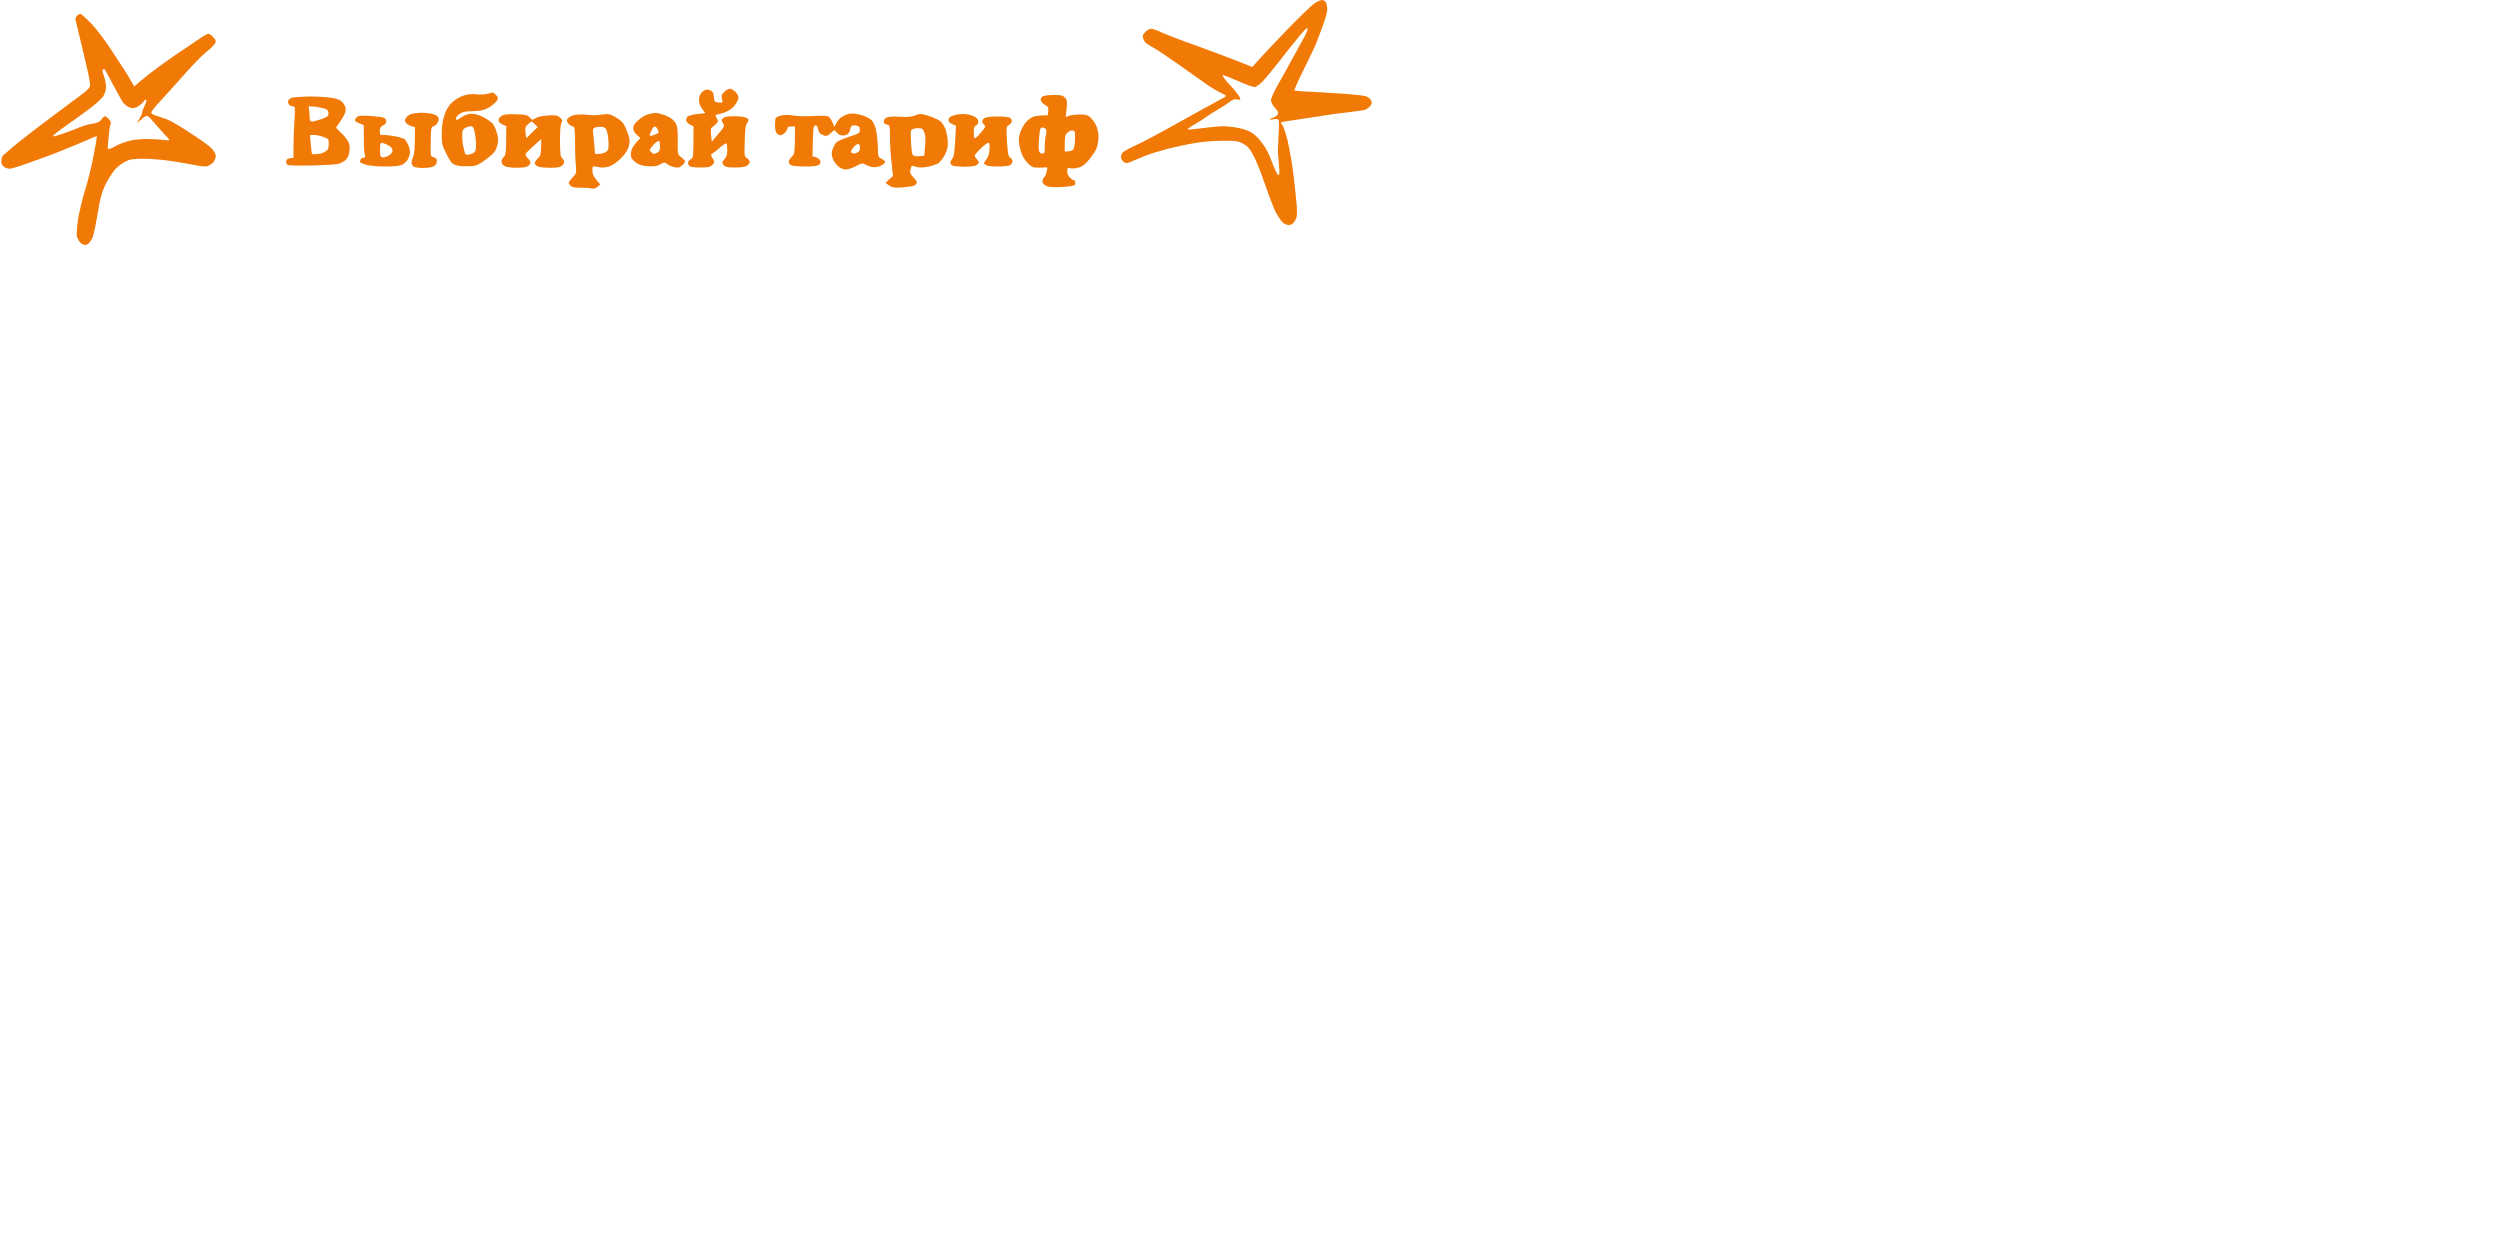
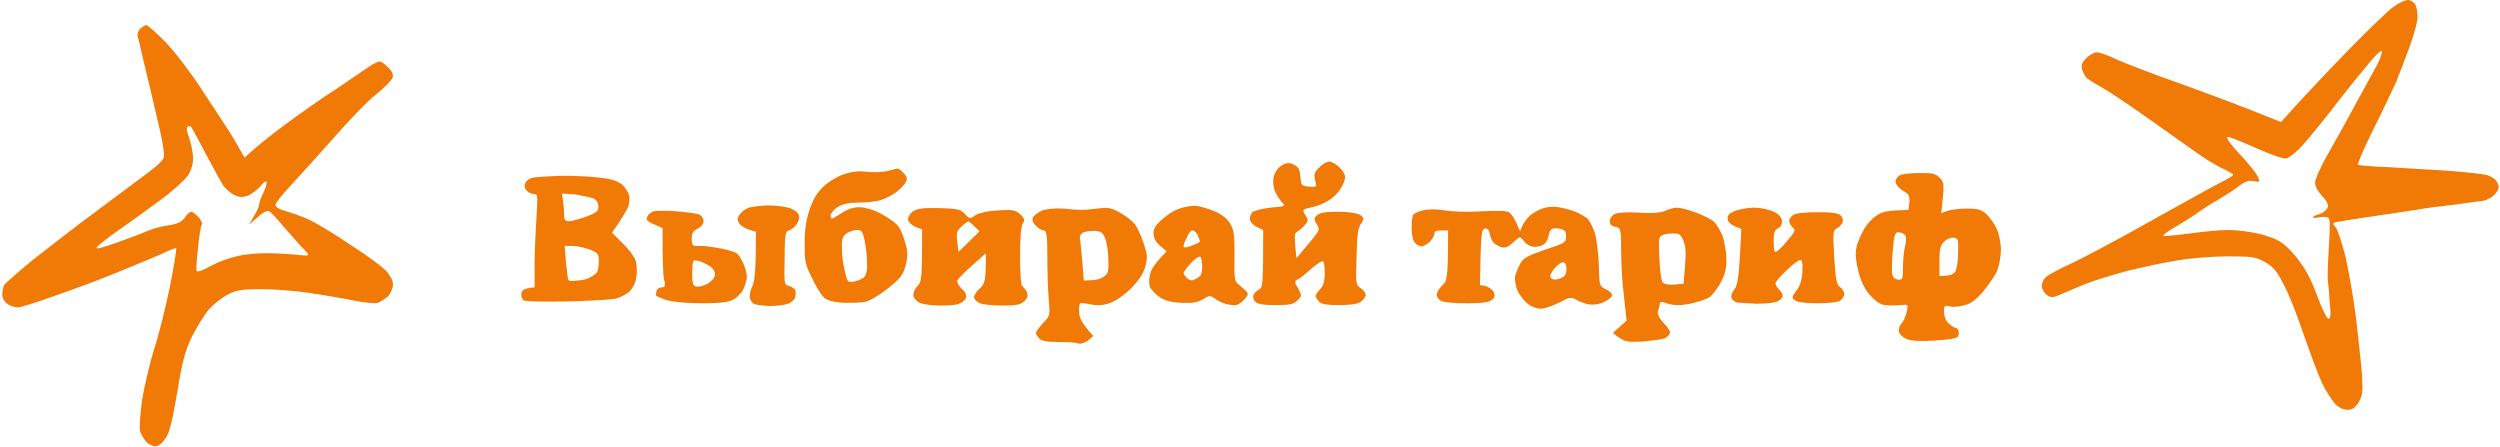
- <svg xmlns="http://www.w3.org/2000/svg" version="1.2" width="1000" height="500">
-   <path fill-rule="evenodd" d="M32.1 5.5c.4 0 2.3 1.8 4.3 3.8 2.1 2.2 5.6 6.8 7.8 10.2 2.3 3.5 4.9 7.5 5.9 9s2.1 3.5 3.6 6.1l2.5-2.2c1.4-1.2 4.7-3.8 7.3-5.7 2.6-1.9 7.4-5.3 10.7-7.4 3.2-2.2 6.5-4.4 7.2-4.9.8-.5 1.7-.9 2-.9.3 0 1.2.6 1.8 1.3 1 .9 1.2 1.5 1 2.3-.3.6-1.9 2.3-3.7 3.7-1.8 1.4-6 5.8-9.5 9.8-3.5 3.9-7.7 8.6-9.4 10.4-1.7 1.8-3.1 3.6-3.1 4 0 .5.9 1 2.4 1.4 1.3.4 3.6 1.2 5.1 1.9 1.5.7 5.5 3.1 9 5.5 3.5 2.2 7 4.8 7.8 5.7.9 1 1.5 2.1 1.5 3 0 .8-.5 1.8-1 2.5-.6.5-1.6 1.2-2.3 1.5-.8.2-2.8 0-5.8-.6-2.5-.5-6.7-1.2-9.4-1.6-2.8-.4-7.4-.8-10.3-.8-4.5 0-5.6.2-7.5 1.2-1.2.6-3.1 2.1-4.2 3.3-1 1.3-2.7 4-3.7 6-1.4 3-2.1 5.3-3.2 12.3-1.1 6.3-1.7 8.9-2.6 10-.7 1.1-1.5 1.7-2.2 1.7-.6 0-1.6-.5-2.1-1.1-.5-.6-1.1-1.7-1.3-2.4-.1-.7.1-3.7.5-6.7.5-3 1.7-8 2.6-11 1-3 2.6-9.3 3.5-13.8.9-4.5 1.5-8.3 1.4-8.5-.1-.1-1.7.5-3.5 1.4-1.9.8-6.4 2.7-9.9 4.1-3.6 1.5-9.6 3.7-13.4 5-3.8 1.4-7.4 2.5-8 2.5-.6 0-1.6-.3-2.2-.7C1 66.3.5 65.5.5 64.7c0-.7.2-1.6.4-2.1.3-.4 3.2-3 6.4-5.6 3.3-2.6 9.5-7.4 13.7-10.5 4.3-3.2 9.4-7 11.4-8.5 3-2.3 3.7-3 3.6-4.1 0-.8-.4-3.3-1-5.8-.6-2.4-1.3-5.7-1.7-7.3-.4-1.7-1.2-5-1.8-7.5-.6-2.5-1.1-4.9-1.3-5.4-.1-.5.2-1.2.6-1.6.4-.4 1.1-.8 1.4-.8zm9.5 24.9c.4 1.3.8 3.3.8 4.4 0 1.2-.4 2.6-1.1 3.7-.7 1-3.3 3.4-5.9 5.3-2.6 1.9-6.8 5-9.3 6.7-2.6 1.8-4.7 3.5-4.9 3.9-.2.4 1.6-.1 4.4-1.1 2.5-.9 5.5-2 6.6-2.5 1.1-.5 3.2-1.1 4.7-1.3 2.1-.3 3-.8 3.7-1.7.4-.8 1.1-1.3 1.5-1.3.3.1 1 .6 1.6 1.3.5.6.8 1.3.6 1.6-.2.2-.6 2.5-.8 5-.3 2.5-.5 4.9-.3 5.1.1.3 1.4-.1 2.9-1 1.4-.8 4-1.8 5.8-2.2 1.8-.5 4.8-.7 6.8-.7 1.9 0 4.7.2 6.1.3 1.5.2 2.8.3 2.9.1.1-.1-.5-.9-1.4-1.7-.8-.9-2.6-2.9-4-4.5-1.4-1.7-2.8-3.2-3.2-3.4-.4-.2-1.4.2-2.5 1.3l-1.9 1.6c1.7-2.8 2.2-3.9 2.2-4.4 0-.5.5-1.7 1-2.7.5-1.1.8-2.1.6-2.3-.2-.2-.8.3-1.3 1-.6.7-1.8 1.6-2.6 2-1.4.5-1.9.5-3.2-.1-.8-.4-1.9-1.4-2.4-2.1-.5-.8-2.2-3.9-3.8-6.9-1.6-3-3-5.7-3.2-5.9-.2-.2-.6-.3-.8-.1-.3.2-.2 1.2.4 2.6zM528.8 0c.6 0 1.3.5 1.6 1 .3.6.5 1.8.5 2.8 0 .9-.8 3.9-1.8 6.6-1 2.7-2.3 6.1-2.9 7.6-.7 1.5-2.9 6.2-5 10.4s-3.6 7.7-3.4 7.8c.2.1 3.1.4 6.6.5 3.5.2 9.4.6 13.3.8 3.8.3 7.7.7 8.6 1 .9.3 1.9 1 2.1 1.6.5.9.4 1.4-.4 2.4-.5.7-1.7 1.4-2.7 1.6-.9.1-3.9.5-6.7.9-2.7.3-6.1.7-7.5 1-1.3.2-5.8.9-10 1.5-4.1.6-7.8 1.2-8.2 1.3-.7.2-.7.3 0 1.1.4.4 1.4 3.4 2.2 6.6.7 3.1 1.8 9.3 2.3 13.5.5 4.3 1.1 9.8 1.3 12.3.2 4 .1 4.7-.8 6.1-.7 1.2-1.4 1.6-2.4 1.6-.9 0-1.9-.5-2.7-1.3-.7-.8-2-2.8-2.8-4.4-.8-1.7-2.6-6.5-4.1-10.8-1.4-4.2-3.4-9.3-4.5-11.2-1.4-2.8-2.3-3.8-4.1-4.8-2-1.1-2.7-1.2-8.2-1.2-3.3 0-8.2.4-11 .9-2.7.4-7.7 1.5-11 2.3-3.3.9-7.6 2.2-9.5 3-1.9.8-4.3 1.8-5.2 2.2-1.6.7-1.9.7-2.9.1-.6-.5-1.1-1.3-1.1-1.9-.1-.6.3-1.5.8-2s3.3-2 6.2-3.3c2.9-1.4 10.8-5.6 17.5-9.4 6.8-3.8 13.5-7.5 14.9-8.2 1.4-.7 2.6-1.4 2.6-1.6 0-.2-.9-.7-1.9-1.2-1-.4-3.6-1.9-5.6-3.3-2.1-1.5-7.1-5-11.3-8-4.1-2.9-8.7-6-10.2-6.8-1.5-.8-3-1.8-3.3-2.1-.3-.4-.7-1.2-.9-1.8-.2-.9 0-1.5.9-2.4.7-.7 1.7-1.3 2.4-1.3.6 0 2.6.7 4.4 1.6 1.8.8 8 3.2 13.7 5.2 5.8 2.1 13.2 4.8 22.3 8.5l3.9-4.3c2.1-2.3 7.2-7.7 11.3-11.9 4.1-4.2 8.4-8.3 9.5-9.1 1.1-.8 2.5-1.5 3.2-1.5zm-17.3 24.8c-2.6 3.3-5.5 6.8-6.5 7.8s-2.3 2-2.9 2.2c-.8.1-3.3-.8-6.9-2.4-3.2-1.4-5.9-2.5-6.1-2.3-.3.2 1 1.9 2.7 3.7 1.8 1.9 3.5 4 3.9 4.8.7 1.4.7 1.4-.8 1.2-1.2-.3-2 .1-3.8 1.5-1.4 1-3.4 2.2-4.4 2.8-1.1.6-2.8 1.7-3.8 2.4-.9.7-3.1 2.1-4.8 3.1-1.8 1-3.2 2-3 2.2 0 .1 2.5-.1 5.5-.5 2.9-.4 6.8-.8 8.7-.8 1.9 0 4.8.4 6.6.8 1.8.4 4.1 1.2 5 1.9 1 .6 2.8 2.4 4 4.1 1.5 1.9 2.9 4.7 4 7.8 1 2.7 2.1 4.9 2.4 4.9.5 0 .6-.9.3-3.6-.1-2-.3-4.1-.4-4.7-.1-.5 0-3.8.2-7.2.3-4.7.3-6.4-.1-6.7-.4-.2-1.2-.2-2-.1-.8.2-1.4.2-1.4 0 0-.1.7-.5 1.5-.7.9-.3 1.6-1 1.8-1.5q.2-1-1.3-2.5c-.9-1-1.5-2-1.5-2.9 0-.8 1.2-3.4 2.6-5.9 1.4-2.5 4.2-7.4 6.1-11 2-3.6 4.2-7.7 5-9.1.7-1.4 1.1-2.7.9-2.9-.3-.1-1.9 1.5-3.6 3.7-1.8 2.1-5.3 6.5-7.9 9.9zm-228 11.1c.6.2 1.3.6 1.5.9.3.2.5 1.2.6 2.2.1 1.6.2 1.8 1.8 2 1.8.1 1.8.1 1.4-1.4-.3-1.3-.2-1.8.9-2.8.6-.7 1.6-1.3 2.2-1.3.6 0 1.6.6 2.3 1.3.7.7 1.2 1.6 1.2 2.1s-.4 1.6-1 2.5c-.5.9-1.7 2.1-2.6 2.6-.9.6-2.6 1.3-3.7 1.5-2.2.5-2.2.5-1.4 1.8.7 1.1.6 1.3-.4 2.4-.6.6-1.4 1.2-1.7 1.4-.3.1-.4 1.2.1 5.6l2.6-3.1c2.5-3 2.6-3.1 1.9-4.3-.7-1.2-.7-1.4 0-2 .6-.6 1.9-.8 4.6-.8 2.5 0 4.2.3 4.9.7.9.7.9.8.2 1.9-.7.9-.9 2.7-1 7.3-.2 5.9-.2 6.1.9 6.9.6.3 1.1 1 1.1 1.5 0 .4-.5 1-1.1 1.5q-1.1.7-4.7.7c-2.6 0-3.9-.2-4.4-.7-.4-.5-.8-1-.8-1.3 0-.2.5-1 1-1.5.7-.7 1-1.7 1-3.4 0-1.3-.1-2.5-.3-2.7-.3-.2-1.3.5-2.5 1.5-1.1 1-2.4 2.1-3 2.4-.9.5-.9.6 0 2.1.8 1.5.8 1.6-.2 2.6-.8.8-1.6 1-4.7 1-2.7 0-4-.2-4.5-.7-.5-.5-.6-1.1-.4-1.6.2-.4.8-1 1.3-1.2.7-.4.8-1.3.8-13l-1.3-.6c-.8-.4-1.5-1.1-1.6-1.6-.1-.6.2-1.3.5-1.7.4-.3 2.2-.8 4-1 3.4-.3 3.4-.3 2.4-1.3-.5-.6-1.2-1.7-1.5-2.5-.3-.9-.4-2.2-.2-2.9.1-.8.8-1.9 1.5-2.4.8-.6 1.6-.8 2.3-.6zM197.1 37c.2 0 .8.4 1.3 1 .8.8.9 1.2.5 2-.2.5-1.2 1.5-2.1 2.2-.9.7-2.5 1.5-3.6 1.8-1.1.3-3.3.5-4.9.5-2 0-3.3.3-4.4 1-.8.5-1.5 1.4-1.5 1.8 0 .3.1.7.3.7.1 0 1.1-.5 2.1-1.2q1.9-1.3 3.9-1.3c1.1 0 3 .5 4.5 1.3 1.4.7 3 1.8 3.6 2.4.7.5 1.5 2.3 1.9 3.8.7 2.3.7 3.1.2 5.2-.6 2.2-1.1 2.9-4 5.2-1.9 1.5-3.9 2.7-5 2.9-.9.2-3.1.2-4.8.2-2.2-.2-3.4-.5-4.2-1.2-.6-.6-1.8-2.5-2.6-4.3-1.5-2.9-1.6-3.7-1.6-7.5 0-3 .3-5.2 1.1-7.5s1.6-3.7 3-5c1-1 3-2.2 4.4-2.7 1.8-.6 3.4-.8 5-.6 1.4.2 3.4.1 4.5-.1 1.1-.3 2.1-.5 2.4-.6zm-12.2 17.8c0 1.5.3 3.7.7 5 .5 2.2.6 2.3 2.1 2 .8-.2 1.8-.6 2.1-1 .4-.3.7-1.6.6-2.9 0-1.4-.2-3.5-.5-4.9-.4-2.1-.7-2.5-1.6-2.5-.6 0-1.7.3-2.3.7-1 .7-1.2 1.2-1.1 3.6zM421.6 38c2.8 0 3.5.1 4.4 1.1 1 1 1 1.4.3 7.7l1.4-.5c.8-.3 2.8-.5 4.3-.5 2.3 0 3.1.2 4.2 1.2.7.7 1.8 2.1 2.3 3.3.5 1.1.9 3.1.9 4.6 0 1.4-.4 3.5-.8 4.5s-1.8 3-3 4.5c-1.5 1.8-2.8 2.8-4.1 3.1-1 .3-2.5.5-3.2.3-1.3-.3-1.4-.2-1.4 1.2 0 .8.4 2 1 2.5s1.2 1 1.5 1c.3 0 .6.3.7.7.1.3 0 .9-.1 1.2-.3.4-2 .7-5.4.9-3.5.2-5.4 0-6.2-.5-.7-.3-1.3-1-1.4-1.5-.1-.6.2-1.4.6-1.8.4-.4.9-1.5 1.1-2.5.4-1.6.4-1.7-1.3-1.5-1 .1-2.4.1-3.3 0-1 0-2-.7-3.2-1.9-1.2-1.3-2.1-2.9-2.7-5.1-.6-2.2-.8-4-.6-5.3.2-1.1.9-2.9 1.6-4.1.6-1.2 1.9-2.6 2.8-3.2 1.2-.9 2.4-1.2 7.1-1.3l.2-1.7c.1-1.4-.1-1.8-1.4-2.5-.8-.5-1.6-1.4-1.6-1.9-.1-.5.3-1.2.9-1.5.5-.3 2.4-.5 4.4-.5zm-6.1 21.8c.1 1.1.5 1.5 1.3 1.6 1 .1 1.1-.1 1.1-2.8 0-1.6.2-3.7.5-4.7.3-1.4.2-2.1-.2-2.4-.3-.3-.9-.5-1.4-.5-.6 0-.9.7-1.1 3.6-.2 2-.3 4.3-.2 5.1zm10.4-2.5v3.3c2.5 0 3.1-.4 3.5-1 .3-.5.6-2.4.6-4.1.1-2.9 0-3.2-1-3.3-.6-.1-1.5.3-2.1.9-.8.8-1 1.6-1 4.2zM123.4 38.6c3.2 0 7.2.2 9 .5 2.3.3 3.6.8 4.4 1.6.6.6 1.2 1.6 1.4 2.3.1.6 0 1.7-.3 2.5-.3.7-1.2 2.3-3.5 5.6l2.5 2.5c1.6 1.6 2.6 3.1 2.8 4.1.2.9.2 2.4 0 3.4-.1 1-.8 2.2-1.4 2.9-.6.5-2 1.3-3.1 1.6-1.1.2-6 .5-10.9.6-5.4.1-9 0-9.4-.3-.3-.3-.5-1-.4-1.5.1-.7.6-1.1 2.9-1.3v-4.8c0-2.7.2-7.3.4-10.3.3-4.9.3-5.4-.5-5.4-.5 0-1.2-.3-1.6-.7-.5-.5-.6-1.1-.4-1.6.2-.5.8-1 1.4-1.2.5-.2 3.6-.4 6.7-.5zm.3 5.8c.1 1 .2 2.5.2 3.1 0 .7.3 1.1 1 1.1.6 0 2.3-.5 3.8-1 2.3-.9 2.7-1.2 2.7-2.2 0-.8-.4-1.5-1-1.8-.5-.2-2.3-.6-4-.9l-3-.2zm.6 13.3c.2 1.9.4 3.7.5 3.8.2.2 1 .3 2 .1.9 0 2.2-.3 2.8-.7.6-.3 1.3-.8 1.5-1.1.2-.3.4-1.4.4-2.4 0-1.7-.2-1.9-2-2.6-1.1-.4-2.8-.8-3.8-.8H124zm44.3-12.6c1.9 0 4.1.3 5.1.7 1.3.6 1.8 1.1 1.8 1.9 0 .6-.4 1.5-.9 2s-1.2.9-1.6 1c-.5.1-.7 1.5-.7 6-.1 5.7-.1 5.9 1 6.1.7.2 1.3.7 1.4 1 .1.5 0 1.3-.2 1.8-.3.5-1.3 1.2-2.2 1.3-.9.2-2.5.3-3.6.3-1.1-.1-2.4-.2-2.9-.4-.4 0-1-.7-1.1-1.3-.2-.6.1-1.8.5-2.6.5-1.1.8-3 .8-12l-1.6-.5c-.9-.3-1.8-.9-2.1-1.4-.4-.6-.4-1.1 0-1.7.3-.5 1-1.2 1.7-1.5.7-.4 2.7-.6 4.6-.7zm93.6.1c.8-.1 2.7.5 4.3 1.1 1.9.8 3 1.7 3.7 2.9.8 1.4.9 2.5.9 7-.1 4.2 0 5.5.6 6 .4.4 1.1.9 1.5 1.3.4.3.8.8.8 1.1 0 .3-.5 1-1.2 1.6-.9.8-1.5 1-2.8.7-1-.1-2.4-.7-3-1.2-1.3-.9-1.3-.9-2.8 0-1.2.7-2.2.9-4.7.8-2.4-.1-3.7-.5-4.9-1.3-.9-.6-1.8-1.6-2.1-2.2-.2-.7-.2-1.9.1-2.9.2-1 1.2-2.5 3.6-4.9l-1.4-1.2c-1-.8-1.4-1.6-1.5-2.7 0-1.1.5-1.9 2-3.2 1.1-1 2.7-2 3.7-2.3.9-.3 2.4-.6 3.2-.6zm-2.2 9.1c.1.1.9 0 1.8-.4.9-.3 1.7-.7 1.7-.9 0-.2-.3-.9-.5-1.4-.3-.6-.8-1-1.2-1-.3 0-.9.8-1.3 1.8-.5.9-.7 1.8-.5 1.9zm-.1 5.7c0 .2.4.7.8 1.1.7.6 1 .6 2 .1s1.3-1 1.3-2.6c0-1.1-.2-2.1-.4-2.2-.3-.2-1.3.5-2.2 1.5-.8.9-1.5 1.9-1.5 2.1zm82.3-14.5c.8.1 2.4.5 3.5.9s2.4 1.2 2.9 1.6c.5.5 1.2 1.9 1.6 3.1.4 1.2.8 4.4.9 7 .1 4.6.1 4.7 1.5 5.4.7.3 1.4.9 1.4 1.3 0 .5-.9 1.1-1.9 1.6-1.2.5-2.5.6-3.4.4-.8-.2-2-.6-2.6-1-1-.6-1.4-.6-3.8.7-1.4.7-3.2 1.3-3.9 1.3-.8 0-2-.4-2.8-1-.8-.6-1.8-1.8-2.3-2.9-.5-1-.7-2.4-.6-3.2.2-.7.7-2 1.2-2.9.7-1.2 1.7-1.7 5.5-3 4.2-1.4 4.5-1.5 4.5-2.8.1-1-.2-1.5-1.1-1.7-.6-.2-1.4-.2-1.8-.1-.4.1-.8.7-.9 1.4-.1.7-.5 1.6-.9 1.9-.3.4-1.3.7-2.1.7s-1.8-.4-2.3-1.1c-.4-.5-.9-1-1.1-1-.1 0-.8.6-1.5 1.2-.9.9-1.6 1.2-2.4 1-.6-.2-1.4-.6-1.7-.9-.4-.3-.8-1.2-.9-1.9-.2-1-.5-1.4-1.1-1.3-.8.1-.9.9-1.1 12.4l1.2.2c.6.2 1.5.7 1.8 1.3.3.7.3 1.2-.3 1.7-.7.6-2 .8-5.5.8-2.7 0-5.2-.2-5.7-.5-.6-.3-1-.9-1-1.4 0-.5.6-1.4 1.2-2 1.1-1 1.3-1.4 1.3-12.1h-1.5q-1.6 0-1.5.7c0 .5-.5 1.2-1 1.8-.6.5-1.4 1-1.8 1-.4 0-1.1-.3-1.5-.8-.4-.4-.7-1.6-.7-3.1 0-1.3.1-2.6.3-3 .2-.3 1.2-.8 2.2-1 1.1-.3 3.1-.3 4.8 0 1.6.3 5.3.4 8.2.2 3.7-.2 5.5-.1 6 .3s1.2 1.4 2.3 4.1l.5-1.2c.3-.7 1.1-1.7 1.7-2.3.7-.6 2-1.3 3-1.6.9-.3 2.3-.4 3.2-.2zm-1.8 15.2c0 .2.3.5.6.6.2.2 1 .1 1.7-.2 1-.4 1.3-.9 1.3-2 0-1-.3-1.5-.8-1.5-.4 0-1.2.6-1.8 1.3-.6.7-1 1.5-1 1.8zm-134.1-15c4 .1 4.7.3 5.6 1.3 1 1.1 1.1 1.1 2.4.2.9-.5 2.8-.9 4.9-1 3.1-.2 3.7-.1 4.8.8 1 1 1.1 1.3.6 2.1-.4.7-.6 3.1-.6 7.2 0 3.8.2 6.4.5 6.5.2.2.7.8 1 1.3.3.8.2 1.2-.5 2-.9.8-1.7 1-4.8 1-2.1 0-4.3-.2-5-.5-.7-.3-1.2-.8-1.3-1.3 0-.5.6-1.4 1.3-2 1.1-1 1.3-1.6 1.3-7.7l-2.9 2.6c-1.6 1.4-3.1 2.9-3.3 3.3-.2.4.1 1.1.9 1.9.9.8 1.1 1.5.9 2.1-.2.4-.9 1-1.5 1.2-.6.3-2.5.4-4.3.4-1.7 0-3.7-.3-4.3-.6-.7-.3-1.4-1.1-1.4-1.6-.1-.6.3-1.5.8-2 1-.9 1.1-1.6 1.1-12.5l-1.5-.6c-.9-.4-1.6-1.1-1.6-1.6 0-.6.5-1.4 1.1-1.8 1-.6 2.2-.8 5.8-.7zm3.9 7.4.3 2.2 4.6-4.5c-1.7-1.7-2.3-2.2-2.5-2.2-.2.1-.9.6-1.5 1.2-1 .9-1.1 1.4-.9 3.3zm23.3-7.3c1.7.2 3.5.3 4 .3.4 0 1.9-.1 3.5-.3 2.4-.3 3-.2 5.1 1 1.3.7 2.8 1.9 3.3 2.7.5.7 1.3 2.6 1.8 4.1.8 2.4.8 3 .3 5-.5 1.6-1.4 3-3.3 4.9-1.8 1.7-3.5 2.8-4.9 3.2-1.4.4-2.7.4-4 .1-1-.2-2-.3-2.1-.2-.2.2-.3 1-.2 2 0 1.2.5 2.3 3.1 5.2l-1.2 1c-.7.5-1.6.8-2.2.6-.5-.2-2.5-.3-4.4-.3-2.3 0-3.6-.2-4.1-.8-.4-.4-.7-.9-.7-1.2 0-.3.7-1.2 1.5-2.1 1.6-1.6 1.6-1.7 1.3-5.4-.2-2-.3-6.3-.3-9.4 0-4.6-.2-5.6-.8-5.6-.4 0-1.2-.5-1.7-1-.7-.7-.9-1.3-.7-1.8.2-.5 1.1-1.1 1.9-1.5 1-.4 2.6-.6 4.8-.5zm3.7 6.9c.1.6.3 2.9.5 5l.3 3.9c2.5 0 3.7-.3 4.3-.8 1-.6 1.2-1.1 1.1-3.6 0-1.6-.3-3.6-.6-4.6-.6-1.5-.9-1.8-2.4-1.9-.9 0-2.1.1-2.6.4-.5.3-.8.9-.6 1.6zm131-7.1c.6 0 2.4.4 4 1 1.7.6 3.5 1.5 4.2 2.1.6.6 1.4 2 1.9 3.1.3 1.1.8 3.3.8 4.8.1 2.1-.2 3.4-1.1 5.2-.7 1.4-1.9 2.9-2.5 3.4-.7.5-2.6 1.1-4.3 1.5-2.3.4-3.4.4-4.9 0-1.4-.5-1.8-.5-1.8 0-.1.4-.2 1.1-.4 1.6-.2.7.2 1.5 1.3 2.7.9.9 1.5 1.9 1.3 2.2-.1.4-.6.8-1.1 1.1-.5.2-2.7.5-4.9.7-3.6.2-4.1.1-6.5-1.9l3-2.7-.6-5.5c-.4-3.1-.6-7.6-.6-10.2 0-4.5-.1-4.6-1.3-4.9q-1.2-.2-1.2-1.2c0-.6.5-1.3 1.1-1.6.7-.3 2.7-.5 5.4-.3 2.8.2 4.7 0 5.7-.4.8-.4 2-.7 2.5-.7zm-3.8 11c.1 2.6.4 5 .7 5.4.4.4 1.4.6 2.6.5l2-.2c.6-6.1.6-7.8.1-9.1-.5-1.4-.9-1.9-1.8-1.9-.7-.1-1.9 0-2.5.2-1.3.4-1.3.4-1.1 5.1zm20.8-11c1.4 0 3.3.4 4.3.9 1.1.5 1.8 1.3 1.8 2 .1.7-.2 1.3-.8 1.6-.8.4-1 1-1 2.7 0 1.3.1 2.4.3 2.5.2.2 1.4-.8 2.5-2.2 1.9-2.2 2.1-2.6 1.4-3.1-.4-.4-.8-1-.8-1.5s.5-1.1 1.1-1.4c.5-.3 2.9-.5 5.2-.5 3.1 0 4.5.2 5 .7.5.5.6 1.1.4 1.6-.2.5-.8 1-1.3 1.3-.8.4-.8 1-.5 6.3.3 4.9.5 5.9 1.2 6.5.5.3 1 1 1 1.6 0 .5-.5 1.2-1 1.5-.6.3-2.8.5-4.9.5-2.3 0-4.3-.2-4.8-.6-.9-.6-.9-.7.2-2.2.8-1 1.2-2.3 1.3-4.1.1-1.8 0-2.6-.5-2.6-.3 0-1.7 1-3 2.3-1.3 1.2-2.4 2.5-2.4 2.8 0 .4.4 1 .8 1.4.4.4.8 1 .8 1.4 0 .3-.5.9-1.2 1.2-.6.3-2.7.5-4.6.5-1.9-.1-3.9-.2-4.4-.3-.4-.2-1-.6-1.1-1.1-.1-.4.2-1.2.7-1.8.7-.9 1-2.4 1.5-13.2l-1.4-.6c-1-.4-1.6-1-1.6-1.6-.1-.8.4-1.3 1.6-1.8.9-.3 2.8-.7 4.2-.7zm-236.7.8c2.3.2 4.6.5 5.1.7.5.3.9.9.9 1.5s-.6 1.3-1.3 1.6c-1 .5-1.3 1-1.3 2.3.1 1.5.1 1.6 1.9 1.5 1.1 0 3.1.3 4.7.6 1.5.3 3 .8 3.4 1.1.4.4 1 1.4 1.4 2.3.4.9.7 2.2.7 2.8 0 .7-.4 2-.8 2.8-.4.8-1.4 1.8-2.2 2.2-1.1.6-3.1.8-6.9.8-3.4 0-6.2-.3-7.8-.7-1.3-.5-2.3-.9-2.3-1.1 0-.1.1-.5.2-1 .1-.4.7-.7 1.1-.7.8 0 .9-.3.5-1.9-.2-1-.3-3.9-.3-11.1l-1.8-.8c-1-.4-1.7-.9-1.7-1.1 0-.2.1-.6.3-.9.2-.3.7-.7 1.2-.9.4-.1 2.6-.2 5 0zm4.3 16.5c.5.2 1.6-.1 2.6-.6q1.6-1 1.6-2.1c0-.6-.5-1.4-1.2-1.8-.6-.4-1.7-.9-2.4-1.1-1.3-.3-1.3-.3-1.4 2.5 0 2.2.1 2.9.8 3.1z" fill="#f17906" />
+ <svg xmlns="http://www.w3.org/2000/svg" version="1.2" width="549" height="98">
+   <path fill-rule="evenodd" d="M32.2 5.5h-.1zm4.2 3.8c2.1 2.2 5.6 6.8 7.8 10.2 2.3 3.5 4.9 7.5 5.9 9s2.1 3.5 3.6 6.1l2.5-2.2c1.4-1.2 4.7-3.8 7.3-5.7 2.6-1.9 7.4-5.3 10.7-7.4 3.2-2.2 6.5-4.4 7.2-4.9.8-.5 1.7-.9 2-.9.3 0 1.2.6 1.8 1.3 1 .9 1.2 1.5 1 2.3-.3.6-1.9 2.3-3.7 3.7-1.8 1.4-6 5.8-9.5 9.8-3.5 3.9-7.7 8.6-9.4 10.4-1.7 1.8-3.1 3.6-3.1 4 0 .5.9 1 2.4 1.4 1.3.4 3.6 1.2 5.1 1.9 1.5.7 5.5 3.1 9 5.5 3.5 2.2 7 4.8 7.8 5.7.9 1 1.5 2.1 1.5 3 0 .8-.5 1.8-1 2.5-.6.5-1.6 1.2-2.3 1.5-.8.2-2.8 0-5.8-.6-2.5-.5-6.7-1.2-9.4-1.6-2.8-.4-7.4-.8-10.3-.8-4.5 0-5.6.2-7.5 1.2-1.2.6-3.1 2.1-4.2 3.3-1 1.3-2.7 4-3.7 6-1.4 3-2.1 5.3-3.2 12.3-1.1 6.3-1.7 8.9-2.6 10-.7 1.1-1.5 1.7-2.2 1.7-.6 0-1.6-.5-2.1-1.1-.5-.6-1.1-1.7-1.3-2.4-.1-.7.1-3.7.5-6.7.5-3 1.7-8 2.6-11 1-3 2.6-9.3 3.5-13.8.9-4.5 1.5-8.3 1.4-8.5-.1-.1-1.7.5-3.5 1.4-1.9.8-6.4 2.7-9.9 4.1-3.6 1.5-9.6 3.7-13.4 5-3.8 1.4-7.4 2.5-8 2.5-.6 0-1.6-.3-2.2-.7C1 66.3.5 65.5.5 64.7c0-.7.2-1.6.4-2.1.3-.4 3.2-3 6.4-5.6 3.3-2.6 9.5-7.4 13.7-10.5 4.3-3.2 9.4-7 11.4-8.5 3-2.3 3.7-3 3.6-4.1 0-.8-.4-3.3-1-5.8-.6-2.4-1.3-5.7-1.7-7.3-.4-1.7-1.2-5-1.8-7.5-.6-2.5-1.1-4.9-1.3-5.4-.1-.5.2-1.2.6-1.6.4-.4 1-.7 1.3-.8.5.1 2.4 1.9 4.3 3.8zm5.2 21.1c.4 1.3.8 3.3.8 4.4 0 1.2-.4 2.6-1.1 3.7-.7 1-3.3 3.4-5.9 5.3-2.6 1.9-6.8 5-9.3 6.7-2.6 1.8-4.7 3.5-4.9 3.9-.2.4 1.6-.1 4.4-1.1 2.5-.9 5.5-2 6.6-2.5 1.1-.5 3.2-1.1 4.7-1.3 2.1-.3 3-.8 3.7-1.7.4-.8 1.1-1.3 1.5-1.3.3.1 1 .6 1.6 1.3.5.6.8 1.3.6 1.6-.2.2-.6 2.5-.8 5-.3 2.5-.5 4.9-.3 5.1.1.3 1.4-.1 2.9-1 1.4-.8 4-1.8 5.8-2.2 1.8-.5 4.8-.7 6.8-.7 1.9 0 4.7.2 6.1.3 1.5.2 2.8.3 2.9.1.1-.1-.5-.9-1.4-1.7-.8-.9-2.6-2.9-4-4.5-1.4-1.7-2.8-3.2-3.2-3.4-.4-.2-1.4.2-2.5 1.3l-1.9 1.6c1.7-2.8 2.2-3.9 2.2-4.4 0-.5.5-1.7 1-2.7.5-1.1.8-2.1.6-2.3-.2-.2-.8.3-1.3 1-.6.7-1.8 1.6-2.6 2-1.4.5-1.9.5-3.2-.1-.8-.4-1.9-1.4-2.4-2.1-.5-.8-2.2-3.9-3.8-6.9-1.6-3-3-5.7-3.2-5.9-.2-.2-.6-.3-.8-.1-.3.2-.2 1.2.4 2.6zM528.8 0c.6 0 1.3.5 1.6 1 .3.6.5 1.8.5 2.8 0 .9-.8 3.9-1.8 6.6-1 2.7-2.3 6.1-2.9 7.6-.7 1.5-2.9 6.2-5 10.4s-3.6 7.7-3.4 7.8c.2.1 3.1.4 6.6.5 3.5.2 9.4.6 13.3.8 3.8.3 7.7.7 8.6 1 .9.3 1.9 1 2.1 1.6.5.9.4 1.4-.4 2.4-.5.7-1.7 1.4-2.7 1.6-.9.1-3.9.5-6.7.9-2.7.3-6.1.7-7.5 1-1.3.2-5.8.9-10 1.5-4.1.6-7.8 1.2-8.2 1.3-.7.2-.7.3 0 1.1.4.4 1.4 3.4 2.2 6.6.7 3.1 1.8 9.3 2.3 13.5.5 4.3 1.1 9.8 1.3 12.3.2 4 .1 4.7-.8 6.1-.7 1.2-1.4 1.6-2.4 1.6-.9 0-1.9-.5-2.7-1.3-.7-.8-2-2.8-2.8-4.4-.8-1.7-2.6-6.5-4.1-10.8-1.4-4.2-3.4-9.3-4.5-11.2-1.4-2.8-2.3-3.8-4.1-4.8-2-1.1-2.7-1.2-8.2-1.2-3.3 0-8.2.4-11 .9-2.7.4-7.7 1.5-11 2.3-3.3.9-7.6 2.2-9.5 3-1.9.8-4.3 1.8-5.2 2.2-1.6.7-1.9.7-2.9.1-.6-.5-1.1-1.3-1.1-1.9-.1-.6.3-1.5.8-2s3.3-2 6.2-3.3c2.9-1.4 10.8-5.6 17.5-9.4 6.8-3.8 13.5-7.5 14.9-8.2 1.4-.7 2.6-1.4 2.6-1.6 0-.2-.9-.7-1.9-1.2-1-.4-3.6-1.9-5.6-3.3-2.1-1.5-7.1-5-11.3-8-4.1-2.9-8.7-6-10.2-6.8-1.5-.8-3-1.8-3.3-2.1-.3-.4-.7-1.2-.9-1.8-.2-.9 0-1.5.9-2.4.7-.7 1.7-1.3 2.4-1.3.6 0 2.6.7 4.4 1.6 1.8.8 8 3.2 13.7 5.2 5.8 2.1 13.2 4.8 22.3 8.5l3.9-4.3c2.1-2.3 7.2-7.7 11.3-11.9 4.1-4.2 8.4-8.3 9.5-9.1 1.1-.8 2.5-1.5 3.2-1.5zm-17.3 24.8c-2.6 3.3-5.5 6.8-6.5 7.8s-2.3 2-2.9 2.2c-.8.1-3.3-.8-6.9-2.4-3.2-1.4-5.9-2.5-6.1-2.3-.3.2 1 1.9 2.7 3.7 1.8 1.9 3.5 4 3.9 4.8.7 1.4.7 1.4-.8 1.2-1.2-.3-2 .1-3.8 1.5-1.4 1-3.4 2.2-4.4 2.8-1.1.6-2.8 1.7-3.8 2.4-.9.7-3.1 2.1-4.8 3.1-1.8 1-3.2 2-3 2.2 0 .1 2.5-.1 5.5-.5 2.9-.4 6.8-.8 8.7-.8 1.9 0 4.8.4 6.6.8 1.8.4 4.1 1.2 5 1.9 1 .6 2.8 2.4 4 4.1 1.5 1.9 2.9 4.7 4 7.8 1 2.7 2.1 4.9 2.4 4.9.5 0 .6-.9.3-3.6-.1-2-.3-4.1-.4-4.7-.1-.5 0-3.8.2-7.2.3-4.7.3-6.4-.1-6.7-.4-.2-1.2-.2-2-.1-.8.2-1.4.2-1.4 0 0-.1.7-.5 1.5-.7.9-.3 1.6-1 1.8-1.5q.2-1-1.3-2.5c-.9-1-1.5-2-1.5-2.9 0-.8 1.2-3.4 2.6-5.9 1.4-2.5 4.2-7.4 6.1-11 2-3.6 4.2-7.7 5-9.1.7-1.4 1.1-2.7.9-2.9-.3-.1-1.9 1.5-3.6 3.7-1.8 2.1-5.3 6.5-7.9 9.9zm-228 11.1c.6.2 1.3.6 1.5.9.3.2.5 1.2.6 2.2.1 1.6.2 1.8 1.8 2 1.8.1 1.8.1 1.4-1.4-.3-1.3-.2-1.8.9-2.8.6-.7 1.6-1.3 2.2-1.3.6 0 1.6.6 2.3 1.3.7.7 1.2 1.6 1.2 2.1s-.4 1.6-1 2.5c-.5.9-1.7 2.1-2.6 2.6-.9.6-2.6 1.3-3.7 1.5-2.2.5-2.2.5-1.4 1.8.7 1.1.6 1.3-.4 2.4-.6.6-1.4 1.2-1.7 1.4-.3.1-.4 1.2.1 5.6l2.6-3.1c2.5-3 2.6-3.1 1.9-4.3-.7-1.2-.7-1.4 0-2 .6-.6 1.9-.8 4.6-.8 2.5 0 4.2.3 4.9.7.9.7.9.8.2 1.9-.7.9-.9 2.7-1 7.3-.2 5.9-.2 6.1.9 6.9.6.3 1.1 1 1.1 1.5 0 .4-.5 1-1.1 1.5q-1.1.7-4.7.7c-2.6 0-3.9-.2-4.4-.7-.4-.5-.8-1-.8-1.3 0-.2.5-1 1-1.5.7-.7 1-1.7 1-3.4 0-1.3-.1-2.5-.3-2.7-.3-.2-1.3.5-2.5 1.5-1.1 1-2.4 2.1-3 2.4-.9.5-.9.6 0 2.1.8 1.5.8 1.6-.2 2.6-.8.8-1.6 1-4.7 1-2.7 0-4-.2-4.5-.7-.5-.5-.6-1.1-.4-1.6.2-.4.8-1 1.3-1.2.7-.4.8-1.3.8-13l-1.3-.6c-.8-.4-1.5-1.1-1.6-1.6-.1-.6.2-1.3.5-1.7.4-.3 2.2-.8 4-1 3.4-.3 3.4-.3 2.4-1.3-.5-.6-1.2-1.7-1.5-2.5-.3-.9-.4-2.2-.2-2.9.1-.8.8-1.9 1.5-2.4.8-.6 1.6-.8 2.3-.6zM197.1 37c.2 0 .8.4 1.3 1 .8.8.9 1.2.5 2-.2.5-1.2 1.5-2.1 2.2-.9.7-2.5 1.5-3.6 1.8-1.1.3-3.3.5-4.9.5-2 0-3.3.3-4.4 1-.8.5-1.5 1.4-1.5 1.8 0 .3.1.7.3.7.1 0 1.1-.5 2.1-1.2q1.9-1.3 3.9-1.3c1.1 0 3 .5 4.5 1.3 1.4.7 3 1.8 3.6 2.4.7.5 1.5 2.3 1.9 3.8.7 2.3.7 3.1.2 5.2-.6 2.2-1.1 2.9-4 5.2-1.9 1.5-3.9 2.7-5 2.9-.9.2-3.1.2-4.8.2-2.2-.2-3.4-.5-4.2-1.2-.6-.6-1.8-2.5-2.6-4.3-1.5-2.9-1.6-3.7-1.6-7.5 0-3 .3-5.2 1.1-7.5s1.6-3.7 3-5c1-1 3-2.2 4.4-2.7 1.8-.6 3.4-.8 5-.6 1.4.2 3.4.1 4.5-.1 1.1-.3 2.1-.5 2.4-.6zm-12.2 17.8c0 1.5.3 3.7.7 5 .5 2.2.6 2.3 2.1 2 .8-.2 1.8-.6 2.1-1 .4-.3.7-1.6.6-2.9 0-1.4-.2-3.5-.5-4.9-.4-2.1-.7-2.5-1.6-2.5-.6 0-1.7.3-2.3.7-1 .7-1.2 1.2-1.1 3.6zM421.6 38c2.8 0 3.5.1 4.4 1.1 1 1 1 1.4.3 7.7l1.4-.5c.8-.3 2.8-.5 4.3-.5 2.3 0 3.1.2 4.2 1.2.7.7 1.8 2.1 2.3 3.3.5 1.1.9 3.1.9 4.6 0 1.4-.4 3.5-.8 4.5s-1.8 3-3 4.5c-1.5 1.8-2.8 2.8-4.1 3.1-1 .3-2.5.5-3.2.3-1.3-.3-1.4-.2-1.4 1.2 0 .8.4 2 1 2.5s1.2 1 1.5 1c.3 0 .6.3.7.7.1.3 0 .9-.1 1.2-.3.4-2 .7-5.4.9-3.5.2-5.4 0-6.2-.5-.7-.3-1.3-1-1.4-1.5-.1-.6.2-1.4.6-1.8.4-.4.9-1.5 1.1-2.5.4-1.6.4-1.7-1.3-1.5-1 .1-2.4.1-3.3 0-1 0-2-.7-3.2-1.9-1.2-1.3-2.1-2.9-2.7-5.1-.6-2.2-.8-4-.6-5.3.2-1.1.9-2.9 1.6-4.1.6-1.2 1.9-2.6 2.8-3.2 1.2-.9 2.4-1.2 7.1-1.3l.2-1.7c.1-1.4-.1-1.8-1.4-2.5-.8-.5-1.6-1.4-1.6-1.9-.1-.5.3-1.2.9-1.5.5-.3 2.4-.5 4.4-.5zm-6.1 21.8c.1 1.1.5 1.5 1.3 1.6 1 .1 1.1-.1 1.1-2.8 0-1.6.2-3.7.5-4.7.3-1.4.2-2.1-.2-2.4-.3-.3-.9-.5-1.4-.5-.6 0-.9.7-1.1 3.6-.2 2-.3 4.3-.2 5.1zm10.4-2.5v3.3c2.5 0 3.1-.4 3.5-1 .3-.5.6-2.4.6-4.1.1-2.9 0-3.2-1-3.3-.6-.1-1.5.3-2.1.9-.8.8-1 1.6-1 4.2zM123.4 38.6c3.2 0 7.2.2 9 .5 2.3.3 3.6.8 4.4 1.6.6.6 1.2 1.6 1.4 2.3.1.6 0 1.7-.3 2.5-.3.7-1.2 2.3-3.5 5.6l2.5 2.5c1.6 1.6 2.6 3.1 2.8 4.1.2.9.2 2.4 0 3.4-.1 1-.8 2.2-1.4 2.9-.6.5-2 1.3-3.1 1.6-1.1.2-6 .5-10.9.6-5.4.1-9 0-9.4-.3-.3-.3-.5-1-.4-1.5.1-.7.6-1.1 2.9-1.3v-4.8c0-2.7.2-7.3.4-10.3.3-4.9.3-5.4-.5-5.4-.5 0-1.2-.3-1.6-.7-.5-.5-.6-1.1-.4-1.6.2-.5.8-1 1.4-1.2.5-.2 3.6-.4 6.7-.5zm.3 5.8c.1 1 .2 2.5.2 3.1 0 .7.3 1.1 1 1.1.6 0 2.3-.5 3.8-1 2.3-.9 2.7-1.2 2.7-2.2 0-.8-.4-1.5-1-1.8-.5-.2-2.3-.6-4-.9l-3-.2zm.6 13.3c.2 1.9.4 3.7.5 3.8.2.2 1 .3 2 .1.9 0 2.2-.3 2.8-.7.6-.3 1.3-.8 1.5-1.1.2-.3.4-1.4.4-2.4 0-1.7-.2-1.9-2-2.6-1.1-.4-2.8-.8-3.8-.8H124zm44.3-12.6c1.9 0 4.1.3 5.1.7 1.3.6 1.8 1.1 1.8 1.9 0 .6-.4 1.5-.9 2s-1.2.9-1.6 1c-.5.1-.7 1.5-.7 6-.1 5.7-.1 5.9 1 6.1.7.2 1.3.7 1.4 1 .1.5 0 1.3-.2 1.8-.3.5-1.3 1.2-2.2 1.3-.9.2-2.5.3-3.6.3-1.1-.1-2.4-.2-2.9-.4-.4 0-1-.7-1.1-1.3-.2-.6.1-1.8.5-2.6.5-1.1.8-3 .8-12l-1.6-.5c-.9-.3-1.8-.9-2.1-1.4-.4-.6-.4-1.1 0-1.7.3-.5 1-1.2 1.7-1.5.7-.4 2.7-.6 4.6-.7zm93.6.1c.8-.1 2.7.5 4.3 1.1 1.9.8 3 1.7 3.7 2.9.8 1.4.9 2.5.9 7-.1 4.2 0 5.5.6 6 .4.4 1.1.9 1.5 1.3.4.3.8.8.8 1.1 0 .3-.5 1-1.2 1.6-.9.8-1.5 1-2.8.7-1-.1-2.4-.7-3-1.2-1.3-.9-1.3-.9-2.8 0-1.2.7-2.2.9-4.7.8-2.4-.1-3.7-.5-4.9-1.3-.9-.6-1.8-1.6-2.1-2.2-.2-.7-.2-1.9.1-2.9.2-1 1.2-2.5 3.6-4.9l-1.4-1.2c-1-.8-1.4-1.6-1.5-2.7 0-1.1.5-1.9 2-3.2 1.1-1 2.7-2 3.7-2.3.9-.3 2.4-.6 3.2-.6zm-2.2 9.1c.1.1.9 0 1.8-.4.9-.3 1.7-.7 1.7-.9 0-.2-.3-.9-.5-1.4-.3-.6-.8-1-1.2-1-.3 0-.9.8-1.3 1.8-.5.9-.7 1.8-.5 1.9zm-.1 5.7c0 .2.4.7.8 1.1.7.6 1 .6 2 .1s1.3-1 1.3-2.6c0-1.1-.2-2.1-.4-2.2-.3-.2-1.3.5-2.2 1.5-.8.9-1.5 1.9-1.5 2.1zm82.3-14.5c.8.1 2.4.5 3.5.9s2.4 1.2 2.9 1.6c.5.5 1.2 1.9 1.6 3.1.4 1.2.8 4.4.9 7 .1 4.6.1 4.7 1.5 5.4.7.3 1.4.9 1.4 1.3 0 .5-.9 1.1-1.9 1.6-1.2.5-2.5.6-3.4.4-.8-.2-2-.6-2.6-1-1-.6-1.4-.6-3.8.7-1.4.7-3.2 1.3-3.9 1.3-.8 0-2-.4-2.8-1-.8-.6-1.8-1.8-2.3-2.9-.5-1-.7-2.4-.6-3.2.2-.7.7-2 1.2-2.9.7-1.2 1.7-1.7 5.5-3 4.2-1.4 4.5-1.5 4.5-2.8.1-1-.2-1.5-1.1-1.7-.6-.2-1.4-.2-1.8-.1-.4.1-.8.7-.9 1.4-.1.7-.5 1.6-.9 1.9-.3.4-1.3.7-2.1.7s-1.8-.4-2.3-1.1c-.4-.5-.9-1-1.1-1-.1 0-.8.6-1.5 1.2-.9.9-1.6 1.2-2.4 1-.6-.2-1.4-.6-1.7-.9-.4-.3-.8-1.2-.9-1.9-.2-1-.5-1.4-1.1-1.3-.8.1-.9.9-1.1 12.4l1.2.2c.6.2 1.5.7 1.8 1.3.3.7.3 1.2-.3 1.7-.7.6-2 .8-5.5.8-2.7 0-5.2-.2-5.7-.5-.6-.3-1-.9-1-1.4 0-.5.6-1.4 1.2-2 1.1-1 1.3-1.4 1.3-12.1h-1.5q-1.6 0-1.5.7c0 .5-.5 1.2-1 1.8-.6.5-1.4 1-1.8 1-.4 0-1.1-.3-1.5-.8-.4-.4-.7-1.6-.7-3.1 0-1.3.1-2.6.3-3 .2-.3 1.2-.8 2.2-1 1.1-.3 3.1-.3 4.8 0 1.6.3 5.3.4 8.2.2 3.7-.2 5.5-.1 6 .3s1.2 1.4 2.3 4.1l.5-1.2c.3-.7 1.1-1.7 1.7-2.3.7-.6 2-1.3 3-1.6.9-.3 2.3-.4 3.2-.2zm-1.8 15.2c0 .2.3.5.6.6.2.2 1 .1 1.7-.2 1-.4 1.3-.9 1.3-2 0-1-.3-1.5-.8-1.5-.4 0-1.2.6-1.8 1.3-.6.7-1 1.5-1 1.8zm-134.1-15c4 .1 4.7.3 5.6 1.3 1 1.1 1.1 1.1 2.4.2.9-.5 2.8-.9 4.9-1 3.1-.2 3.7-.1 4.8.8 1 1 1.1 1.3.6 2.1q-.6 1.1-.6 7.2c0 3.8.2 6.4.5 6.5.2.2.7.8 1 1.3.3.8.2 1.2-.5 2-.9.8-1.7 1-4.8 1-2.1 0-4.3-.2-5-.5-.7-.3-1.2-.8-1.3-1.3 0-.5.6-1.4 1.3-2 1.1-1 1.3-1.6 1.3-7.7l-2.9 2.6c-1.6 1.4-3.1 2.9-3.3 3.3-.2.4.1 1.1.9 1.9.9.8 1.1 1.5.9 2.1-.2.4-.9 1-1.5 1.2-.6.3-2.5.4-4.3.4-1.7 0-3.7-.3-4.3-.6-.7-.3-1.4-1.1-1.4-1.6-.1-.6.3-1.5.8-2 1-.9 1.1-1.6 1.1-12.5l-1.5-.6c-.9-.4-1.6-1.1-1.6-1.6 0-.6.5-1.4 1.1-1.8 1-.6 2.2-.8 5.8-.7zm3.9 7.4.3 2.2 4.6-4.5c-1.7-1.7-2.3-2.2-2.5-2.2-.2.1-.9.6-1.5 1.2-1 .9-1.1 1.4-.9 3.3zm23.3-7.3c1.7.2 3.5.3 4 .3.4 0 1.9-.1 3.5-.3 2.4-.3 3-.2 5.1 1 1.3.7 2.8 1.9 3.3 2.7.5.7 1.3 2.6 1.8 4.1.8 2.4.8 3 .3 5-.5 1.6-1.4 3-3.3 4.9-1.8 1.7-3.5 2.8-4.9 3.2-1.4.4-2.7.4-4 .1-1-.2-2-.3-2.1-.2-.2.2-.3 1-.2 2 0 1.2.5 2.3 3.1 5.2l-1.2 1c-.7.5-1.6.8-2.2.6-.5-.2-2.5-.3-4.4-.3-2.3 0-3.6-.2-4.1-.8-.4-.4-.7-.9-.7-1.2 0-.3.7-1.2 1.5-2.1 1.6-1.6 1.6-1.7 1.3-5.4-.2-2-.3-6.3-.3-9.4 0-4.6-.2-5.6-.8-5.6-.4 0-1.2-.5-1.7-1-.7-.7-.9-1.3-.7-1.8.2-.5 1.1-1.1 1.9-1.5 1-.4 2.6-.6 4.8-.5zm3.7 6.9c.1.6.3 2.9.5 5l.3 3.9c2.5 0 3.7-.3 4.3-.8 1-.6 1.2-1.1 1.1-3.6 0-1.6-.3-3.6-.6-4.6-.6-1.5-.9-1.8-2.4-1.9-.9 0-2.1.1-2.6.4-.5.3-.8.9-.6 1.6zm131-7.1c.6 0 2.4.4 4 1 1.7.6 3.5 1.5 4.2 2.1.6.6 1.4 2 1.9 3.1.3 1.1.8 3.3.8 4.8.1 2.1-.2 3.4-1.1 5.2-.7 1.4-1.9 2.9-2.5 3.4-.7.5-2.6 1.1-4.3 1.5-2.3.4-3.4.4-4.9 0-1.4-.5-1.8-.5-1.8 0-.1.4-.2 1.1-.4 1.6-.2.7.2 1.5 1.3 2.7.9.9 1.5 1.9 1.3 2.2-.1.4-.6.8-1.1 1.1-.5.2-2.7.5-4.9.7-3.6.2-4.1.1-6.5-1.9l3-2.7-.6-5.5c-.4-3.1-.6-7.6-.6-10.2 0-4.5-.1-4.6-1.3-4.9q-1.2-.2-1.2-1.2c0-.6.5-1.3 1.1-1.6.7-.3 2.7-.5 5.4-.3 2.8.2 4.7 0 5.7-.4.8-.4 2-.7 2.5-.7zm-3.8 11c.1 2.6.4 5 .7 5.4.4.4 1.4.6 2.6.5l2-.2c.6-6.1.6-7.8.1-9.1-.5-1.4-.9-1.9-1.8-1.9-.7-.1-1.9 0-2.5.2-1.3.4-1.3.4-1.1 5.1zm20.8-11c1.4 0 3.3.4 4.3.9 1.1.5 1.8 1.3 1.8 2 .1.7-.2 1.3-.8 1.6-.8.4-1 1-1 2.7 0 1.3.1 2.4.3 2.5.2.2 1.4-.8 2.5-2.2 1.9-2.2 2.1-2.6 1.4-3.1-.4-.4-.8-1-.8-1.5s.5-1.1 1.1-1.4c.5-.3 2.9-.5 5.2-.5 3.1 0 4.5.2 5 .7.5.5.6 1.1.4 1.6-.2.5-.8 1-1.3 1.3-.8.4-.8 1-.5 6.3.3 4.9.5 5.9 1.2 6.5.5.3 1 1 1 1.6 0 .5-.5 1.2-1 1.5-.6.3-2.8.5-4.9.5-2.3 0-4.3-.2-4.8-.6-.9-.6-.9-.7.2-2.2.8-1 1.2-2.3 1.3-4.1.1-1.8 0-2.6-.5-2.6-.3 0-1.7 1-3 2.3-1.3 1.2-2.4 2.5-2.4 2.8 0 .4.4 1 .8 1.4.4.4.8 1 .8 1.4 0 .3-.5.9-1.2 1.2-.6.3-2.7.5-4.6.5-1.9-.1-3.9-.2-4.4-.3-.4-.2-1-.6-1.1-1.1-.1-.4.2-1.2.7-1.8.7-.9 1-2.4 1.5-13.2l-1.4-.6c-1-.4-1.6-1-1.6-1.6-.1-.8.4-1.3 1.6-1.8.9-.3 2.8-.7 4.2-.7zm-236.7.8c2.3.2 4.6.5 5.1.7.5.3.9.9.9 1.5s-.6 1.3-1.3 1.6c-1 .5-1.3 1-1.3 2.3.1 1.5.1 1.6 1.9 1.5 1.1 0 3.1.3 4.7.6 1.5.3 3 .8 3.4 1.1.4.4 1 1.4 1.4 2.3.4.9.7 2.2.7 2.8 0 .7-.4 2-.8 2.8-.4.8-1.4 1.8-2.2 2.2-1.1.6-3.1.8-6.9.8-3.4 0-6.2-.3-7.8-.7-1.3-.5-2.3-.9-2.3-1.1 0-.1.1-.5.2-1 .1-.4.7-.7 1.1-.7.8 0 .9-.3.5-1.9-.2-1-.3-3.9-.3-11.1l-1.8-.8c-1-.4-1.7-.9-1.7-1.1 0-.2.1-.6.3-.9.2-.3.7-.7 1.2-.9.4-.1 2.6-.2 5 0zm4.3 16.5c.5.2 1.6-.1 2.6-.6q1.6-1 1.6-2.1c0-.6-.5-1.4-1.2-1.8-.6-.4-1.7-.9-2.4-1.1-1.3-.3-1.3-.3-1.4 2.5 0 2.2.1 2.9.8 3.1z" fill="#f17906" />
</svg>
